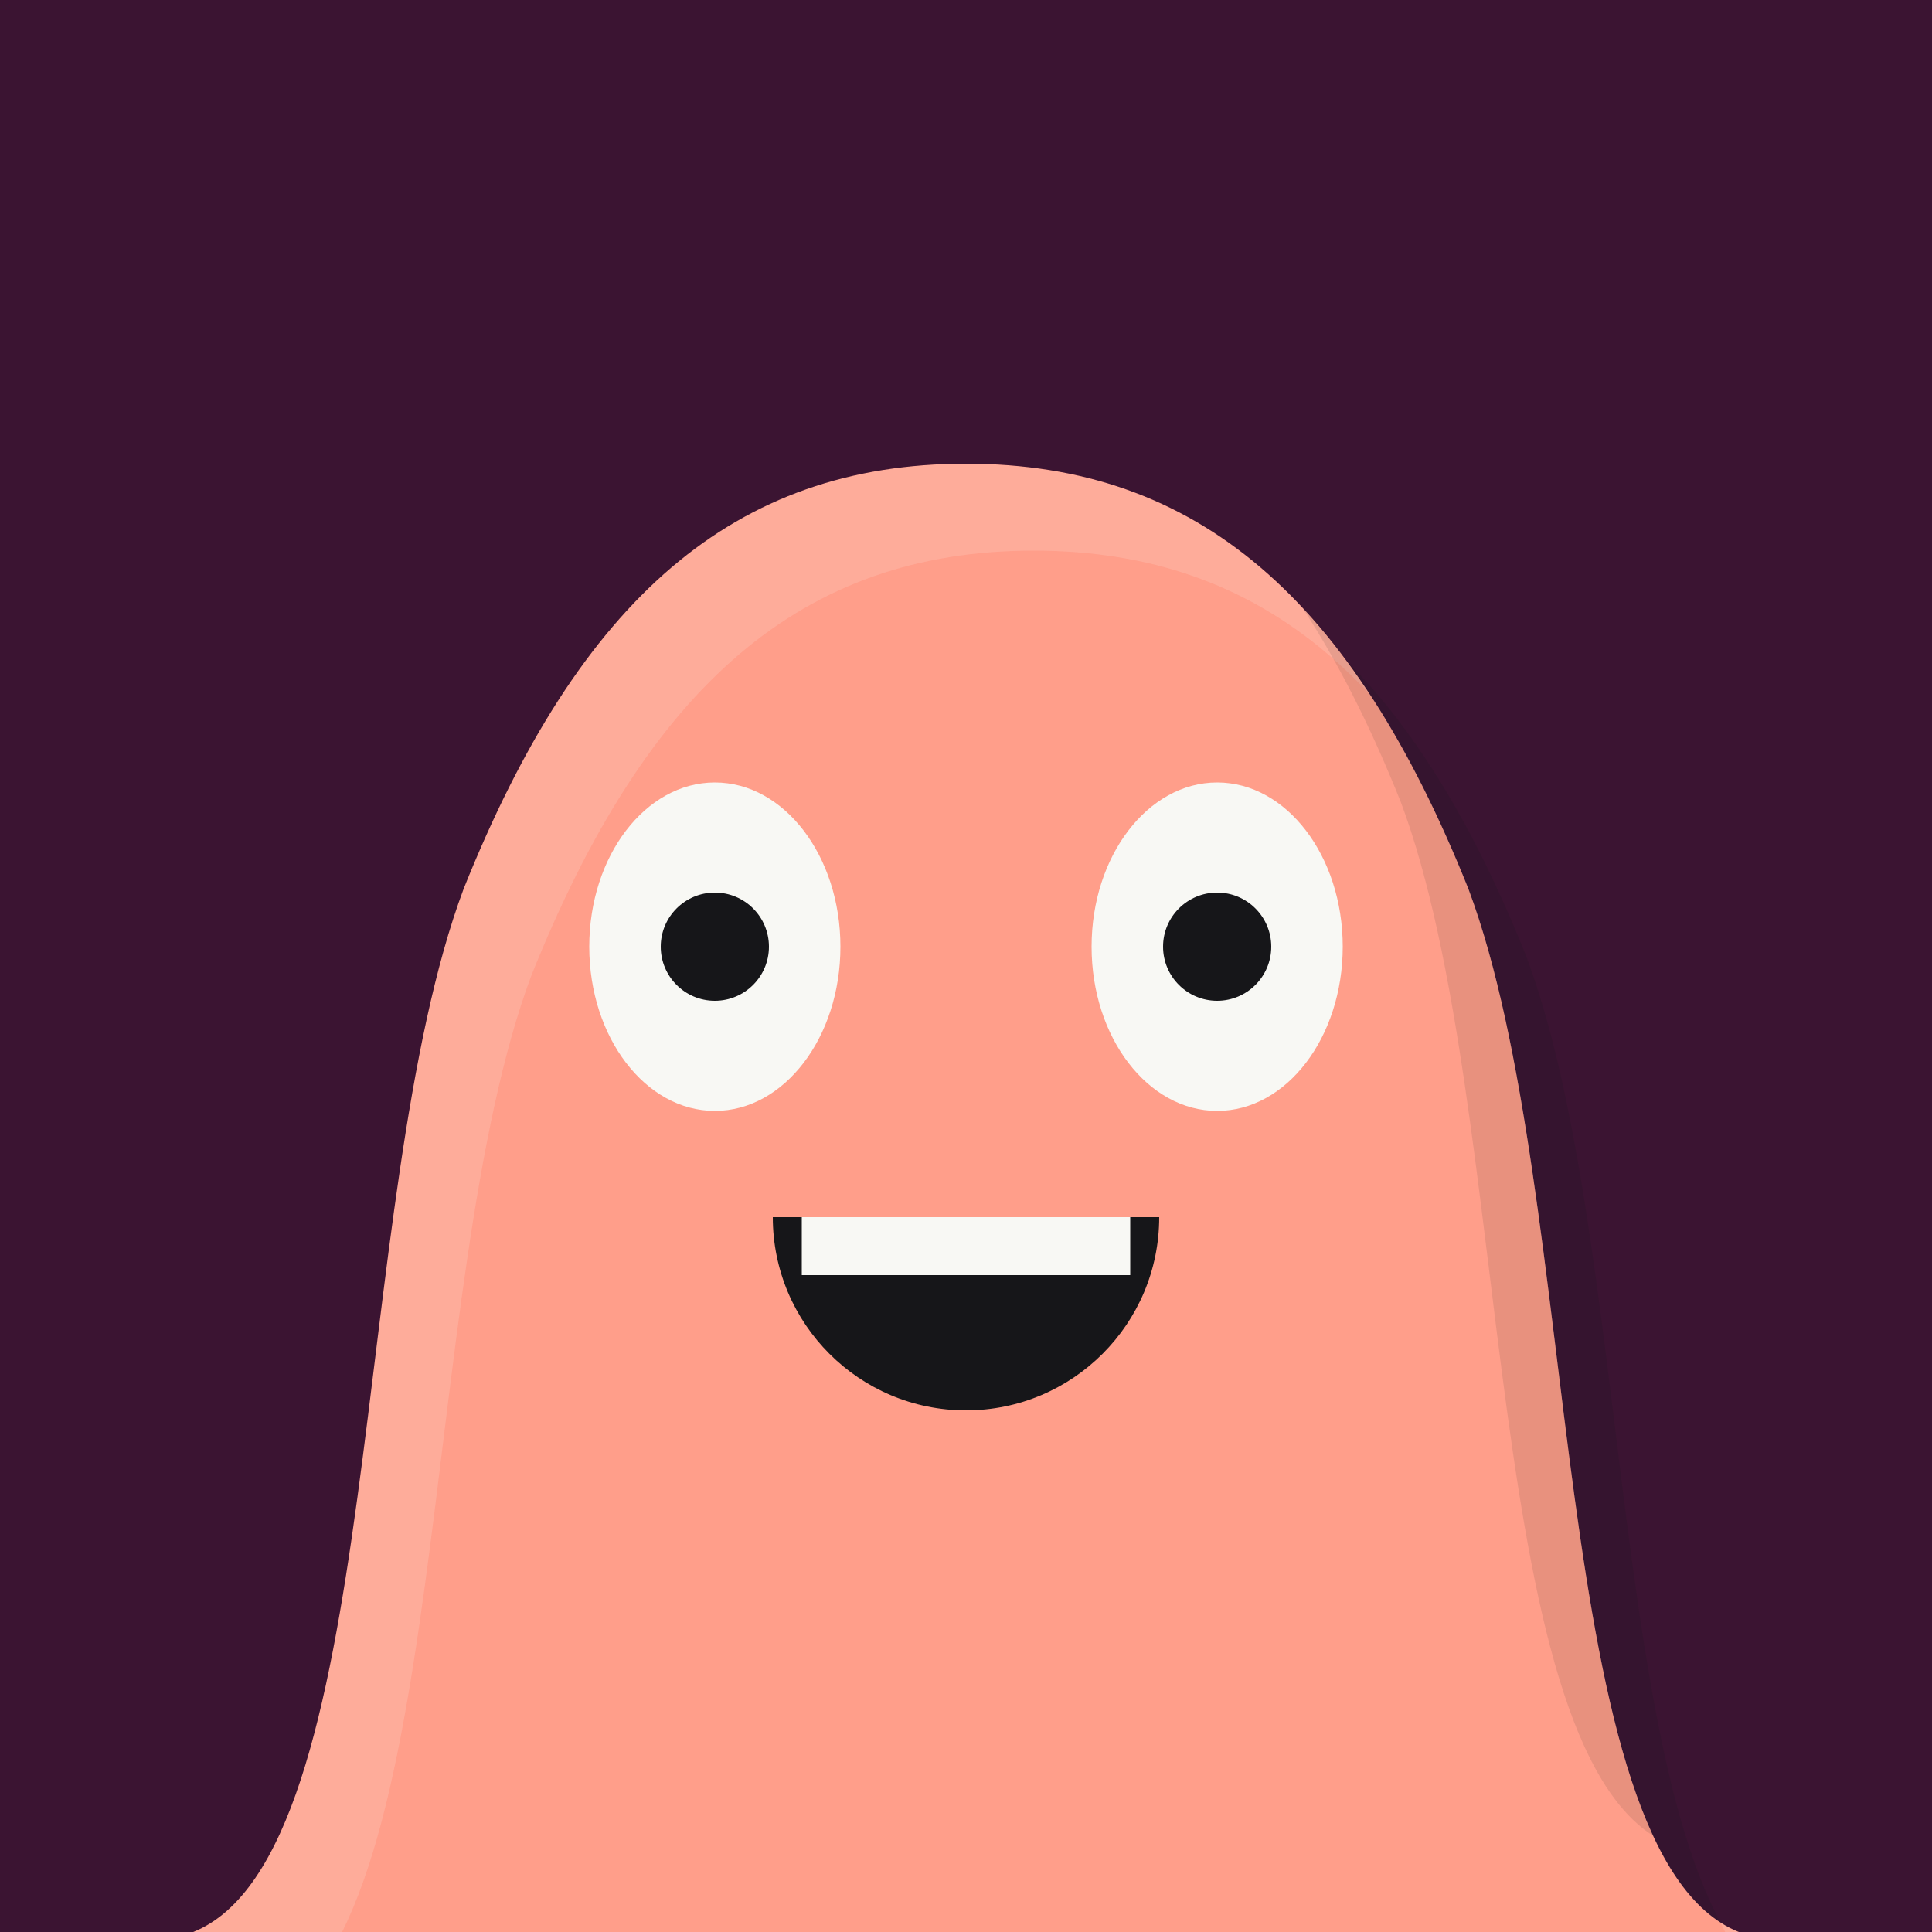
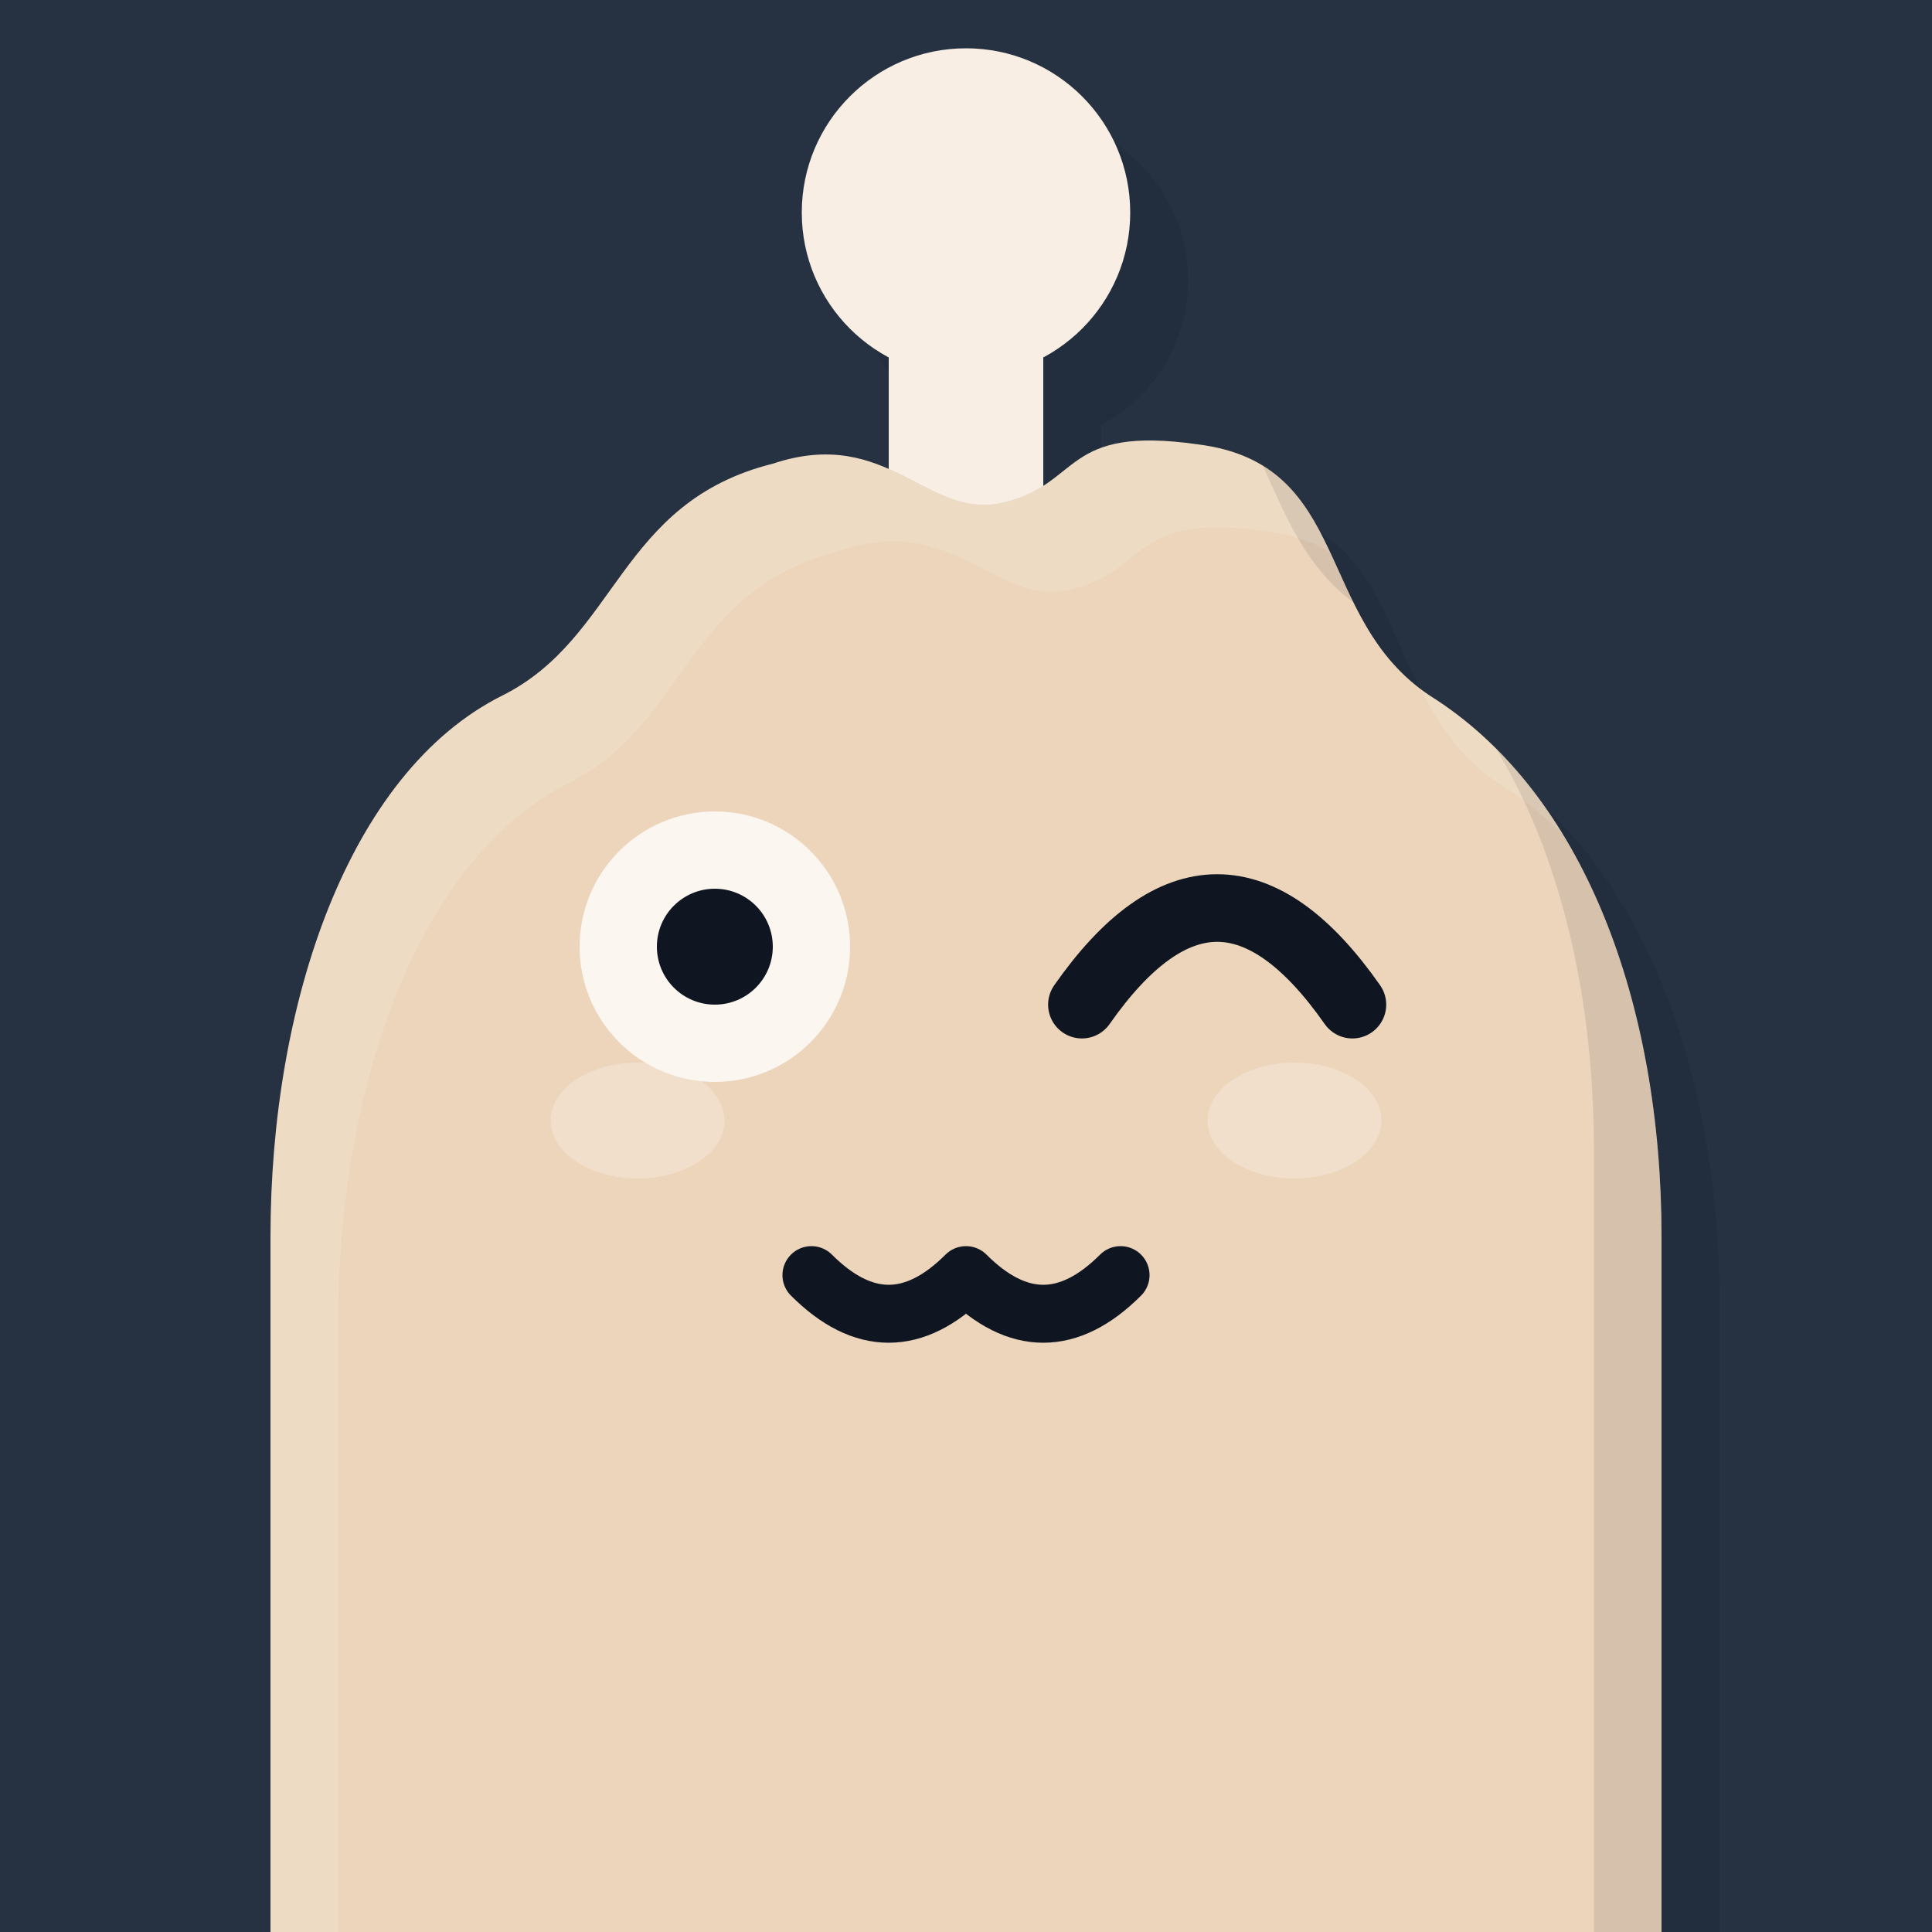
<svg xmlns="http://www.w3.org/2000/svg" viewBox="0 0 100 100" fill="none" shape-rendering="auto" aria-hidden="true">
  <defs>
-     <clipPath id="dbcrb-bell">
-       <path d="M6 106c0-2.5-1-4 4-6 10-4 8-38 14-54 6-15 14-22 26-22s20 7 26 22c6 16 4 50 14 54 2.5 1 4 3.5 4 6Z" />
+     <g id="top-bobble-b3816fd9">
+       <g opacity=".15" transform="translate(-23 -6.5)">
+         <path fill="#0f1621" d="M46 24h8v26h-8z" />
+         <circle cx="50" cy="19" r="8.5" fill="#0f1621" />
+       </g>
+       <path fill="#f8eee3" d="M20 14h8v26h-8z" />
+       <circle cx="24" cy="9" r="8.5" fill="#f8eee3" />
+     </g>
+     <clipPath id="dbcrb-blob">
+       <path d="M14 106V64c0-12 4-24 12-28 6-3 6-10 14-12 6-2 8 3 12 2s3-4 10-3c8 1 6 9 12 13 8 5 12 16 12 28v42Z" />
    </clipPath>
-     <g id="body-bell-3f1ad6f5">
-       <path d="M9 109.5c0-2.5-1-4 4-6 10-4 8-38 14-54 6-15 14-22 26-22s20 7 26 22c6 16 4 50 14 54 2.5 1 4 3.5 4 6Z" fill="#161619" opacity=".15" />
-       <path d="M6 106c0-2.5-1-4 4-6 10-4 8-38 14-54 6-15 14-22 26-22s20 7 26 22c6 16 4 50 14 54 2.5 1 4 3.5 4 6Z" fill="#ff9e8a" />
-       <g clip-path="url(#dbcrb-bell)">
-         <path d="M6 106c0-2.5-1-4 4-6 10-4 8-38 14-54 6-15 14-22 26-22s20 7 26 22c6 16 4 50 14 54 2.5 1 4 3.5 4 6Zm3.5 4.5c0-2.5-1-4 4-6 10-4 8-38 14-54 6-15 14-22 26-22s20 7 26 22c6 16 4 50 14 54 2.5 1 4 3.5 4 6Z" fill="#f8f8f4" opacity=".16" fill-rule="evenodd" />
-         <path d="M6 106c0-2.5-1-4 4-6 10-4 8-38 14-54 6-15 14-22 26-22s20 7 26 22c6 16 4 50 14 54 2.5 1 4 3.5 4 6Zm-3.5-4.5c0-2.5-1-4 4-6 10-4 8-38 14-54 6-15 14-22 26-22s20 7 26 22c6 16 4 50 14 54 2.5 1 4 3.5 4 6Z" fill="#161619" opacity=".1" fill-rule="evenodd" />
+     <g id="body-blob-b3816fd9">
+       <g class="dbcr-t">
+         <use transform="translate(26 2)" href="#top-bobble-b3816fd9" />
+       </g>
+       <path d="M17 109.5v-42c0-12 4-24 12-28 6-3 6-10 14-12 6-2 8 3 12 2s3-4 10-3c8 1 6 9 12 13 8 5 12 16 12 28v42Z" fill="#0f1621" opacity=".15" />
+       <path d="M14 106V64c0-12 4-24 12-28 6-3 6-10 14-12 6-2 8 3 12 2s3-4 10-3c8 1 6 9 12 13 8 5 12 16 12 28v42Z" fill="#ecd5bb" />
+       <g clip-path="url(#dbcrb-blob)">
+         <path d="M14 106V64c0-12 4-24 12-28 6-3 6-10 14-12 6-2 8 3 12 2s3-4 10-3c8 1 6 9 12 13 8 5 12 16 12 28v42Zm3.5 4.5v-42c0-12 4-24 12-28 6-3 6-10 14-12 6-2 8 3 12 2s3-4 10-3c8 1 6 9 12 13 8 5 12 16 12 28v42Z" fill="#fbf6f0" opacity=".16" fill-rule="evenodd" />
+         <path d="M14 106V64c0-12 4-24 12-28 6-3 6-10 14-12 6-2 8 3 12 2s3-4 10-3c8 1 6 9 12 13 8 5 12 16 12 28v42Zm-3.5-4.5v-42c0-12 4-24 12-28 6-3 6-10 14-12 6-2 8 3 12 2s3-4 10-3c8 1 6 9 12 13 8 5 12 16 12 28v42Z" fill="#0f1621" opacity=".1" fill-rule="evenodd" />
      </g>
    </g>
-     <g id="eyes-wide-3f1ad6f5">
+     <g id="cheeks-blushBig-b3816fd9">
+       <ellipse cx="5" cy="5" rx="4.5" ry="3" fill="#fbf6f0" opacity=".3" />
+       <ellipse cx="39" cy="5" rx="4.5" ry="3" fill="#fbf6f0" opacity=".3" />
+     </g>
+     <g id="eyes-wink-b3816fd9">
      <g class="dbcr-eb">
-         <ellipse cx="10" cy="13" rx="6.5" ry="8.5" fill="#f8f8f4" />
-         <circle cx="10" cy="13" r="2.8" fill="#161619" />
+         <circle cx="10" cy="13" r="7" fill="#fbf6f0" />
+         <circle cx="10" cy="13" r="3" fill="#0f1621" />
      </g>
      <g class="dbcr-eb">
-         <ellipse cx="36" cy="13" rx="6.5" ry="8.5" fill="#f8f8f4" />
-         <circle cx="36" cy="13" r="2.8" fill="#161619" />
+         <path d="M29 16q7-10 14 0" stroke="#0f1621" stroke-width="3.5" stroke-linecap="round" stroke-linejoin="round" />
      </g>
    </g>
-     <g id="mouth-laugh-3f1ad6f5">
-       <path d="M4 3a10 10 0 0 0 20 0Z" fill="#161619" />
-       <path d="M5.5 3h17v3h-17Z" fill="#f8f8f4" />
+     <g id="mouth-catMouth-b3816fd9">
+       <path d="M6 6q4 4 8 0 4 4 8 0" stroke="#0f1621" stroke-width="3" stroke-linecap="round" stroke-linejoin="round" />
    </g>
-     <g id="animation-none-3f1ad6f5" />
-     <clipPath id="clip-3f1ad6f5">
+     <g id="animation-none-b3816fd9" />
+     <clipPath id="clip-b3816fd9">
      <rect width="100" height="100" rx="0" ry="0" />
    </clipPath>
  </defs>
-   <g clip-path="url(#clip-3f1ad6f5)">
-     <rect width="100" height="100" fill="#3b1432" />
+   <g clip-path="url(#clip-b3816fd9)">
+     <rect width="100" height="100" fill="#263142" />
    <g class="dbcr-c">
-       <use href="#body-bell-3f1ad6f5" />
-       <use transform="translate(27 36)" href="#eyes-wide-3f1ad6f5" />
-       <use transform="translate(36 60)" href="#mouth-laugh-3f1ad6f5" />
+       <use href="#body-blob-b3816fd9" />
+       <use transform="translate(28 53)" href="#cheeks-blushBig-b3816fd9" />
+       <use transform="translate(27 36)" href="#eyes-wink-b3816fd9" />
+       <use transform="translate(36 60)" href="#mouth-catMouth-b3816fd9" />
    </g>
-     <use href="#animation-none-3f1ad6f5" />
+     <use href="#animation-none-b3816fd9" />
  </g>
</svg>
